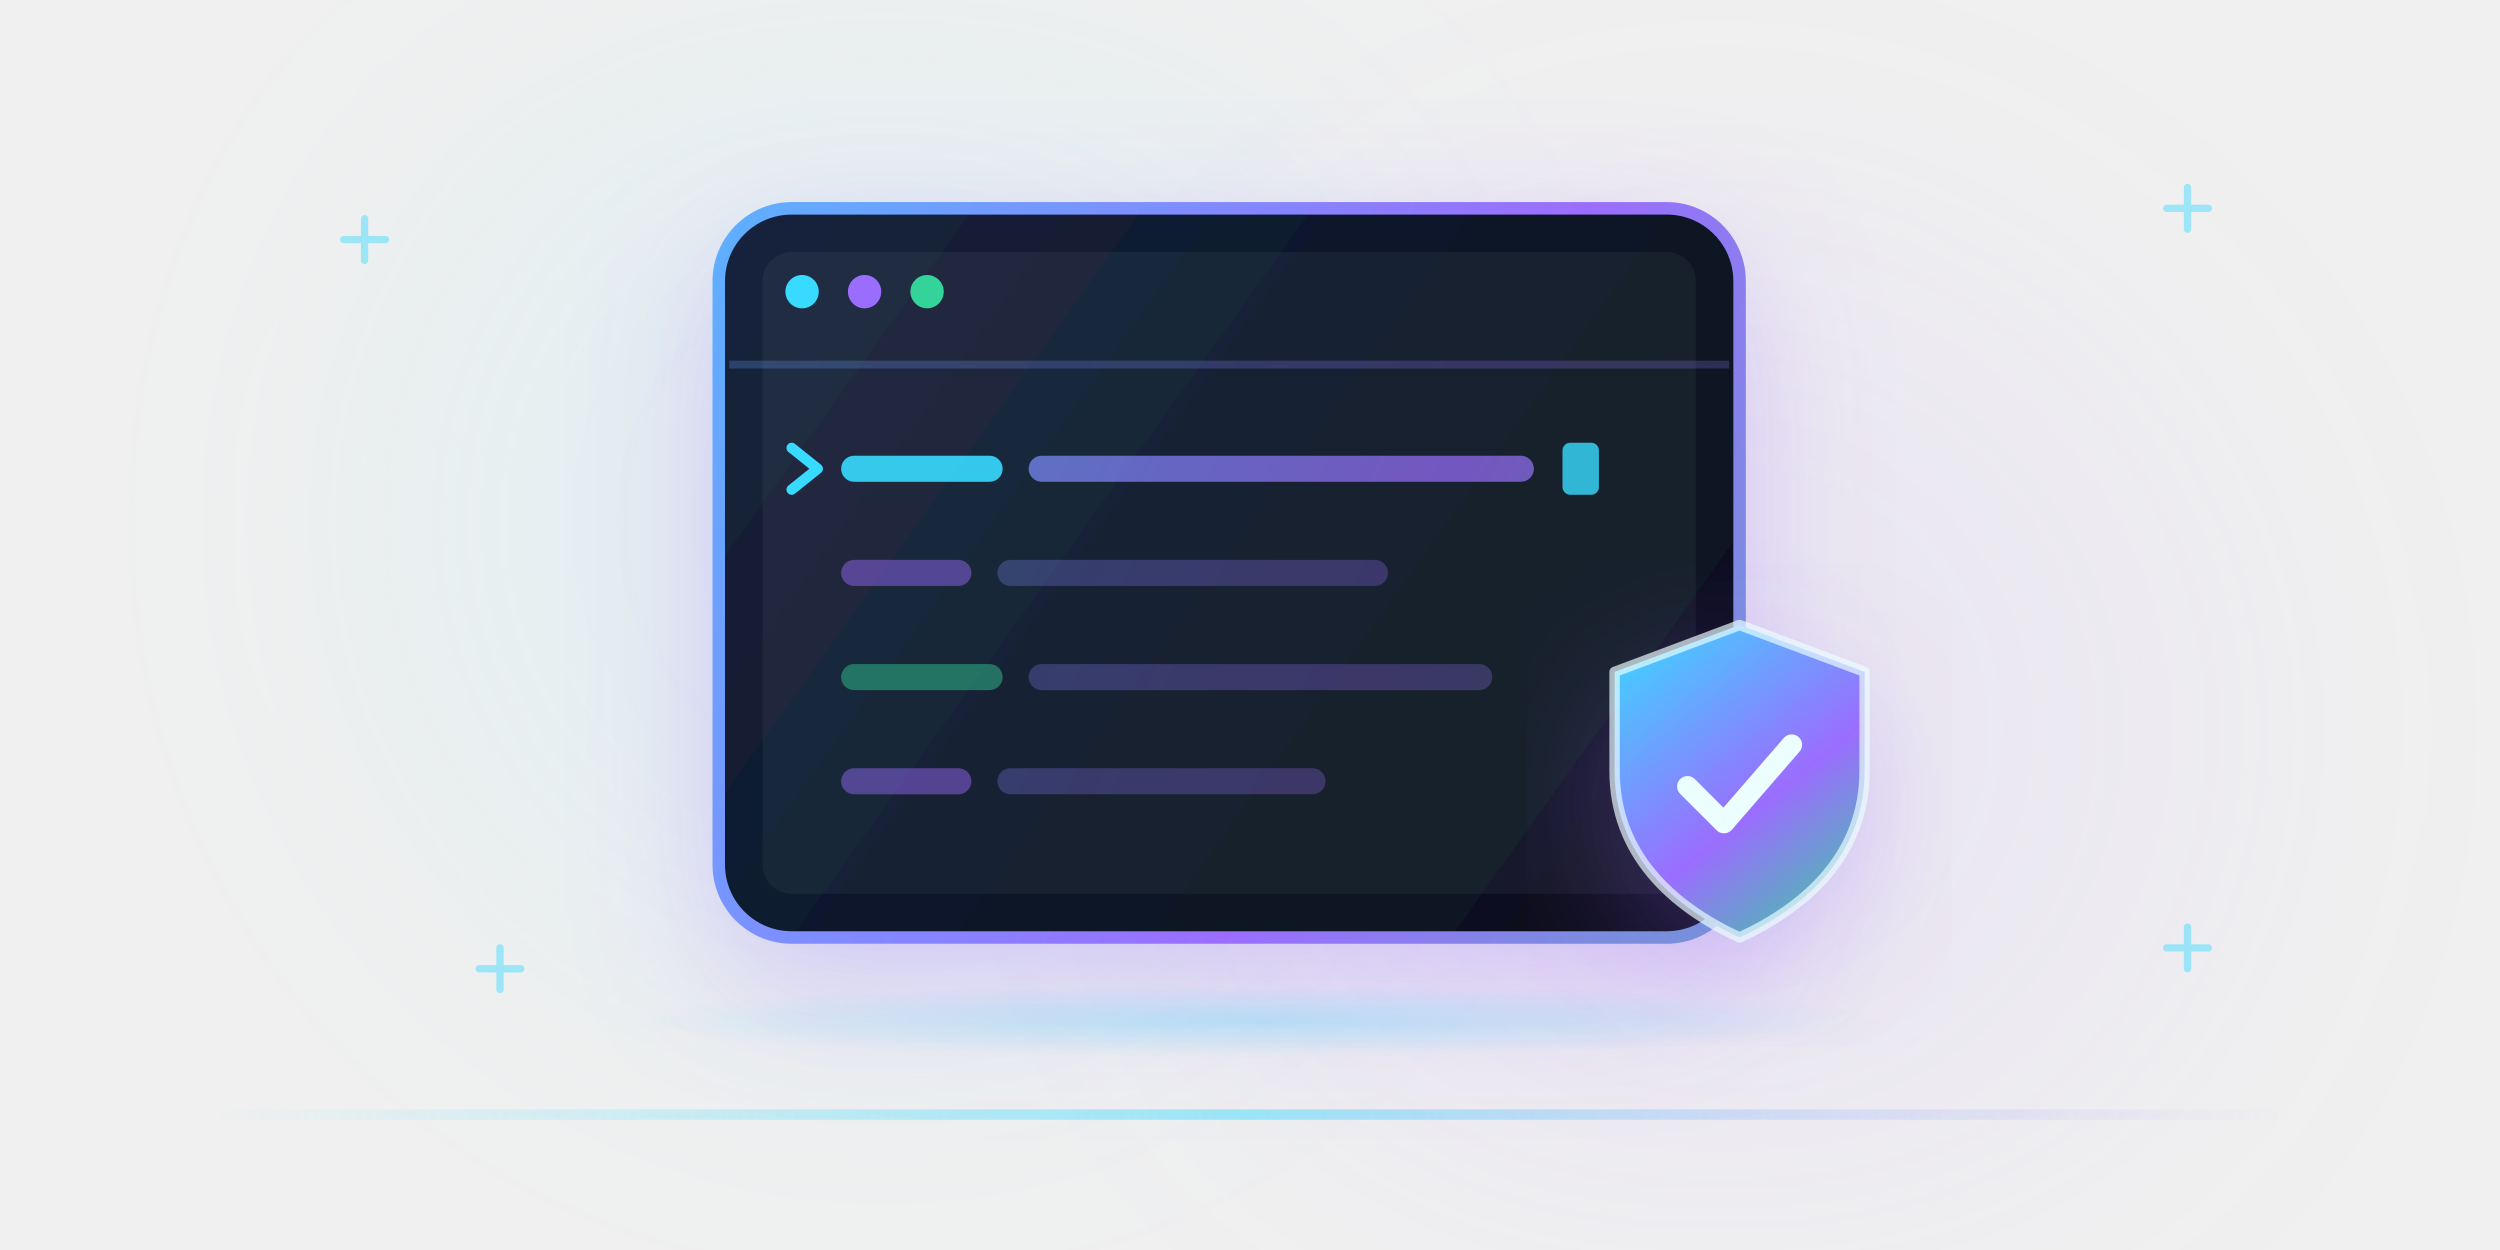
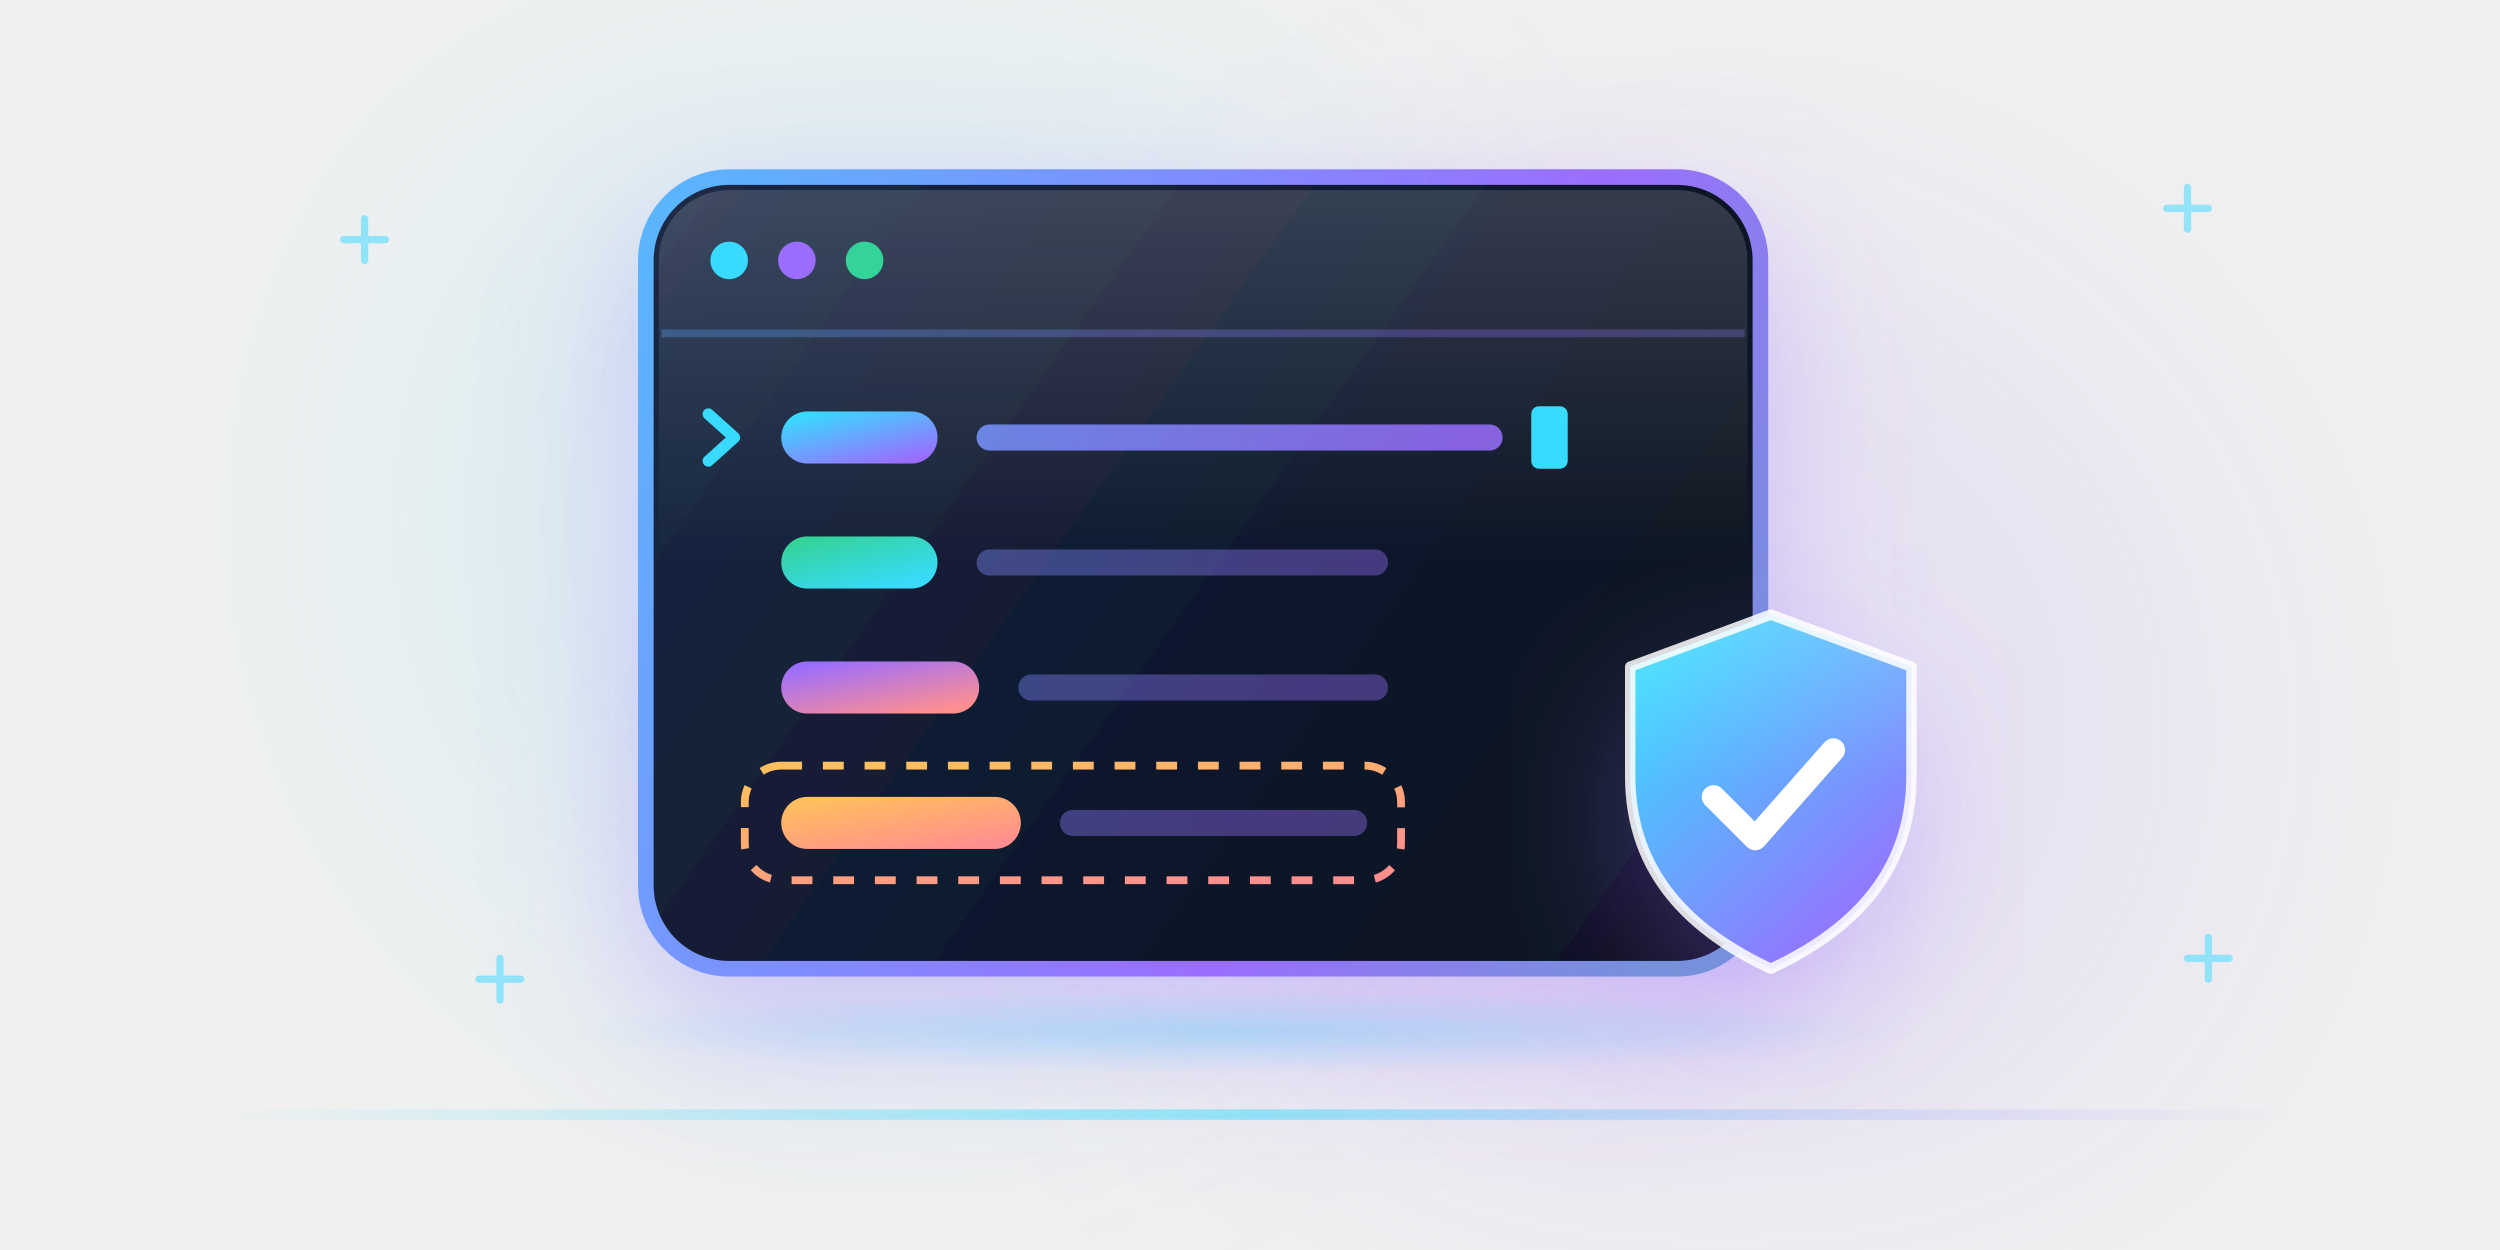
<svg xmlns="http://www.w3.org/2000/svg" viewBox="0 0 480 240" fill="none">
+   <style>@media (prefers-reduced-motion:no-preference){.flow{animation:flow 1.8s linear infinite}@keyframes flow{to{stroke-dashoffset:-24}}.ring{transform-box:fill-box;transform-origin:center;animation:ring 3.2s ease-out infinite}.ring.d2{animation-delay:1.07s}.ring.d3{animation-delay:2.13s}@keyframes ring{0%{transform:scale(.72);opacity:.9}100%{transform:scale(1.32);opacity:0}}.twinkle{transform-box:fill-box;transform-origin:center;animation:twinkle 2.6s ease-in-out infinite}.twinkle.d2{animation-delay:1.3s}@keyframes twinkle{0%,100%{opacity:1;transform:scale(1)}50%{opacity:.45;transform:scale(.78)}}.blink{animation:blink 1.1s steps(1) infinite}@keyframes blink{50%{opacity:0}}.breathe{animation:breathe 2.4s ease-in-out infinite}@keyframes breathe{0%,100%{opacity:.35}50%{opacity:1}}}</style>
  <defs>
    <linearGradient id="ao-api-d-edge" x1="40" y1="20" x2="440" y2="220" gradientUnits="userSpaceOnUse">
      <stop stop-color="#38dbff" />
      <stop offset=".55" stop-color="#9b6dff" />
      <stop offset="1" stop-color="#34d399" />
    </linearGradient>
    <linearGradient id="ao-api-d-horizon" x1="40" y1="0" x2="440" y2="0" gradientUnits="userSpaceOnUse">
      <stop stop-color="#38dbff" stop-opacity="0" />
-       <stop offset=".5" stop-color="#38dbff" stop-opacity=".45" />
+       <stop offset=".5" stop-color="#38dbff" stop-opacity=".5" />
      <stop offset="1" stop-color="#9b6dff" stop-opacity="0" />
    </linearGradient>
    <radialGradient id="ao-api-d-shadow" cx="50%" cy="50%" r="50%">
-       <stop offset="0%" stop-color="#38dbff" stop-opacity=".28" />
+       <stop offset="0%" stop-color="#38dbff" stop-opacity=".3" />
      <stop offset="100%" stop-color="#38dbff" stop-opacity="0" />
    </radialGradient>
-     <filter id="ao-api-d-glow" x="-35%" y="-35%" width="170%" height="170%" color-interpolation-filters="sRGB">
-       <feDropShadow dx="0" dy="0" stdDeviation="4.5" flood-color="#38dbff" flood-opacity=".55" />
-       <feDropShadow dx="0" dy="9" stdDeviation="13" flood-color="#9b6dff" flood-opacity=".3" />
+     <linearGradient id="ao-api-d-gloss" x1="0" y1="0" x2="0" y2="1">
+       <stop stop-color="#ffffff" stop-opacity=".16" />
+       <stop offset=".48" stop-color="#ffffff" stop-opacity="0" />
+     </linearGradient>
+     <linearGradient id="ao-api-d-brand" x1="0" y1="0" x2="0" y2="1">
+       <stop stop-color="#00d4ff" />
+       <stop offset="1" stop-color="#7c3aed" />
+     </linearGradient>
+     <filter id="ao-api-d-glow" x="-40%" y="-40%" width="180%" height="180%" color-interpolation-filters="sRGB">
+       <feDropShadow dx="0" dy="0" stdDeviation="5" flood-color="#38dbff" flood-opacity=".5" />
+       <feDropShadow dx="0" dy="10" stdDeviation="14" flood-color="#9b6dff" flood-opacity=".34" />
    </filter>
    <filter id="ao-api-d-nglow" x="-140%" y="-140%" width="380%" height="380%" color-interpolation-filters="sRGB">
-       <feDropShadow dx="0" dy="0" stdDeviation="3" flood-color="#38dbff" flood-opacity=".7" />
+       <feDropShadow dx="0" dy="0" stdDeviation="3" flood-color="#38dbff" flood-opacity=".75" />
    </filter>
    <filter id="ao-api-d-bloom" x="-100%" y="-100%" width="300%" height="300%">
      <feGaussianBlur stdDeviation="30" />
    </filter>
-     <linearGradient id="ao-api-d-body1" x1="138" y1="40" x2="334" y2="180" gradientUnits="userSpaceOnUse">
-       <stop stop-color="#17243d" />
-       <stop offset=".55" stop-color="#0c1526" />
+     <linearGradient id="ao-api-d-cyan" x1=".14" y1=".06" x2=".8" y2=".96">
+       <stop stop-color="#38dbff" />
+       <stop offset="1" stop-color="#9b6dff" />
+     </linearGradient>
+     <linearGradient id="ao-api-d-violet" x1=".14" y1=".06" x2=".8" y2=".96">
+       <stop stop-color="#9b6dff" />
+       <stop offset="1" stop-color="#ff8f8f" />
+     </linearGradient>
+     <linearGradient id="ao-api-d-green" x1=".14" y1=".06" x2=".8" y2=".96">
+       <stop stop-color="#34d399" />
+       <stop offset="1" stop-color="#38dbff" />
+     </linearGradient>
+     <linearGradient id="ao-api-d-warm" x1=".14" y1=".06" x2=".8" y2=".96">
+       <stop stop-color="#ffbf5e" />
+       <stop offset="1" stop-color="#ff8f8f" />
+     </linearGradient>
+     <linearGradient id="ao-api-d-badge" x1=".14" y1=".06" x2=".8" y2=".96">
+       <stop stop-color="#38dbff" />
+       <stop offset="1" stop-color="#9b6dff" />
+     </linearGradient>
+     <linearGradient id="ao-api-d-body1" x1="124" y1="34" x2="338" y2="186" gradientUnits="userSpaceOnUse">
+       <stop stop-color="#1b2a46" />
+       <stop offset=".55" stop-color="#0e182b" />
      <stop offset="1" stop-color="#070f1c" />
    </linearGradient>
-     <linearGradient id="ao-api-d-fill2" x1="310" y1="120" x2="358" y2="180" gradientUnits="userSpaceOnUse">
-       <stop stop-color="#38dbff" />
-       <stop offset=".58" stop-color="#9b6dff" />
-       <stop offset="1" stop-color="#34d399" />
-     </linearGradient>
  </defs>
-   <circle cx="170" cy="100" r="96" fill="#38dbff" opacity=".07" filter="url(#ao-api-d-bloom)" />
-   <circle cx="330" cy="140" r="96" fill="#9b6dff" opacity=".07" filter="url(#ao-api-d-bloom)" />
-   <path d="M66 46h8M70 42v8" stroke="#38dbff" stroke-opacity=".45" stroke-width="1.4" stroke-linecap="round" />
-   <path d="M416 40h8M420 36v8" stroke="#38dbff" stroke-opacity=".45" stroke-width="1.4" stroke-linecap="round" />
-   <path d="M92 186h8M96 182v8" stroke="#38dbff" stroke-opacity=".45" stroke-width="1.4" stroke-linecap="round" />
-   <path d="M416 182h8M420 178v8" stroke="#38dbff" stroke-opacity=".45" stroke-width="1.4" stroke-linecap="round" />
-   <ellipse cx="240" cy="196" rx="120" ry="7" fill="url(#ao-api-d-shadow)" />
-   <rect x="138" y="40" width="196" height="140" rx="14" fill="url(#ao-api-d-body1)" stroke="url(#ao-api-d-edge)" stroke-width="2.4" filter="url(#ao-api-d-glow)" />
-   <rect x="146.4" y="48.4" width="179.2" height="123.2" rx="5.6" fill="#ecfeff" fill-opacity=".05" />
-   <circle cx="154" cy="56" r="3.2" fill="#38dbff" />
-   <circle cx="166" cy="56" r="3.2" fill="#9b6dff" />
-   <circle cx="178" cy="56" r="3.2" fill="#34d399" />
-   <path d="M140 70H332" stroke="url(#ao-api-d-edge)" stroke-opacity=".25" stroke-width="1.5" />
-   <path d="M152 86l5 4l-5 4" stroke="#38dbff" stroke-width="2" stroke-linecap="round" stroke-linejoin="round" />
-   <path d="M164 90h26" stroke="#38dbff" stroke-opacity=".9" stroke-width="5" stroke-linecap="round" />
-   <path d="M200 90h92" stroke="url(#ao-api-d-edge)" stroke-opacity=".7" stroke-width="5" stroke-linecap="round" />
-   <path d="M164 110h20" stroke="#9b6dff" stroke-opacity=".45" stroke-width="5" stroke-linecap="round" />
-   <path d="M194 110h70" stroke="url(#ao-api-d-edge)" stroke-opacity=".28" stroke-width="5" stroke-linecap="round" />
-   <path d="M164 130h26" stroke="#34d399" stroke-opacity=".45" stroke-width="5" stroke-linecap="round" />
-   <path d="M200 130h84" stroke="url(#ao-api-d-edge)" stroke-opacity=".28" stroke-width="5" stroke-linecap="round" />
-   <path d="M164 150h20" stroke="#9b6dff" stroke-opacity=".45" stroke-width="5" stroke-linecap="round" />
-   <path d="M194 150h58" stroke="url(#ao-api-d-edge)" stroke-opacity=".28" stroke-width="5" stroke-linecap="round" />
-   <rect x="300" y="85" width="7" height="10" rx="1.5" fill="#38dbff" fill-opacity=".8" />
-   <path d="M334 120L358 129V148C358 164 347 174 334 180C321 174 310 164 310 148V129Z" fill="url(#ao-api-d-fill2)" filter="url(#ao-api-d-glow)" />
-   <path d="M334 120L358 129V148C358 164 347 174 334 180C321 174 310 164 310 148V129Z" stroke="#ecfeff" stroke-opacity=".68" stroke-width="2" stroke-linejoin="round" />
-   <path d="M324 151l7 7l13 -15" stroke="#ecfeff" stroke-width="4" stroke-linecap="round" stroke-linejoin="round" />
+   <circle cx="170" cy="100" r="100" fill="#38dbff" opacity=".11" filter="url(#ao-api-d-bloom)" />
+   <circle cx="330" cy="140" r="100" fill="#9b6dff" opacity=".11" filter="url(#ao-api-d-bloom)" />
+   <path d="M66 46h8M70 42v8" stroke="#38dbff" stroke-opacity=".5" stroke-width="1.4" stroke-linecap="round" />
+   <path d="M416 40h8M420 36v8" stroke="#38dbff" stroke-opacity=".5" stroke-width="1.4" stroke-linecap="round" />
+   <path d="M92 188h8M96 184v8" stroke="#38dbff" stroke-opacity=".5" stroke-width="1.4" stroke-linecap="round" />
+   <path d="M420 184h8M424 180v8" stroke="#38dbff" stroke-opacity=".5" stroke-width="1.4" stroke-linecap="round" />
+   <ellipse cx="236" cy="198" rx="128" ry="8" fill="url(#ao-api-d-shadow)" />
+   <rect x="124" y="34" width="214" height="152" rx="16" fill="url(#ao-api-d-body1)" stroke="url(#ao-api-d-edge)" stroke-width="3" filter="url(#ao-api-d-glow)" />
+   <rect x="126.5" y="36.5" width="209" height="147" rx="13.5" fill="url(#ao-api-d-gloss)" />
+   <circle cx="140" cy="50" r="3.6" fill="#38dbff" />
+   <circle cx="153" cy="50" r="3.6" fill="#9b6dff" />
+   <circle cx="166" cy="50" r="3.6" fill="#34d399" />
+   <path d="M127 64H335" stroke="url(#ao-api-d-edge)" stroke-opacity=".3" stroke-width="1.5" />
+   <path d="M136 79.5l5 4.5l-5 4.5" stroke="#38dbff" stroke-width="2.2" stroke-linecap="round" stroke-linejoin="round" />
+   <rect x="150" y="79" width="30" height="10" rx="5" fill="url(#ao-api-d-cyan)" />
+   <path d="M190 84h96" stroke="url(#ao-api-d-edge)" stroke-opacity=".85" stroke-width="5" stroke-linecap="round" />
+   <rect x="150" y="103" width="30" height="10" rx="5" fill="url(#ao-api-d-green)" />
+   <path d="M190 108h74" stroke="url(#ao-api-d-edge)" stroke-opacity=".4" stroke-width="5" stroke-linecap="round" />
+   <rect x="150" y="127" width="38" height="10" rx="5" fill="url(#ao-api-d-violet)" />
+   <path d="M198 132h66" stroke="url(#ao-api-d-edge)" stroke-opacity=".4" stroke-width="5" stroke-linecap="round" />
+   <rect x="143" y="147" width="126" height="22" rx="7" stroke="url(#ao-api-d-warm)" stroke-width="1.5" stroke-dasharray="4 4" class="breathe" />
+   <rect x="150" y="153" width="46" height="10" rx="5" fill="url(#ao-api-d-warm)" />
+   <path d="M206 158h54" stroke="url(#ao-api-d-edge)" stroke-opacity=".4" stroke-width="5" stroke-linecap="round" />
+   <rect class="blink" x="294" y="78" width="7" height="12" rx="1.5" fill="#38dbff" />
+   <circle class="ring" opacity="0" cx="340" cy="152" r="40" stroke="url(#ao-api-d-edge)" stroke-opacity=".45" stroke-width="1.5" />
+   <circle class="ring d2" opacity="0" cx="340" cy="152" r="40" stroke="url(#ao-api-d-edge)" stroke-opacity=".45" stroke-width="1.5" />
+   <path d="M340 118L367 128V149C367 168 355 179 340 186C325 179 313 168 313 149V128Z" fill="url(#ao-api-d-badge)" filter="url(#ao-api-d-glow)" />
+   <path d="M340 118L367 128V149C367 168 355 179 340 186C325 179 313 168 313 149V128Z" fill="url(#ao-api-d-gloss)" />
+   <path d="M340 118L367 128V149C367 168 355 179 340 186C325 179 313 168 313 149V128Z" stroke="#ffffff" stroke-opacity=".85" stroke-width="2" stroke-linejoin="round" />
+   <path d="M329 153l8 8l15 -17" stroke="#ffffff" stroke-width="4.5" stroke-linecap="round" stroke-linejoin="round" />
  <path d="M40 214H440" stroke="url(#ao-api-d-horizon)" stroke-width="2" stroke-linecap="round" />
</svg>
